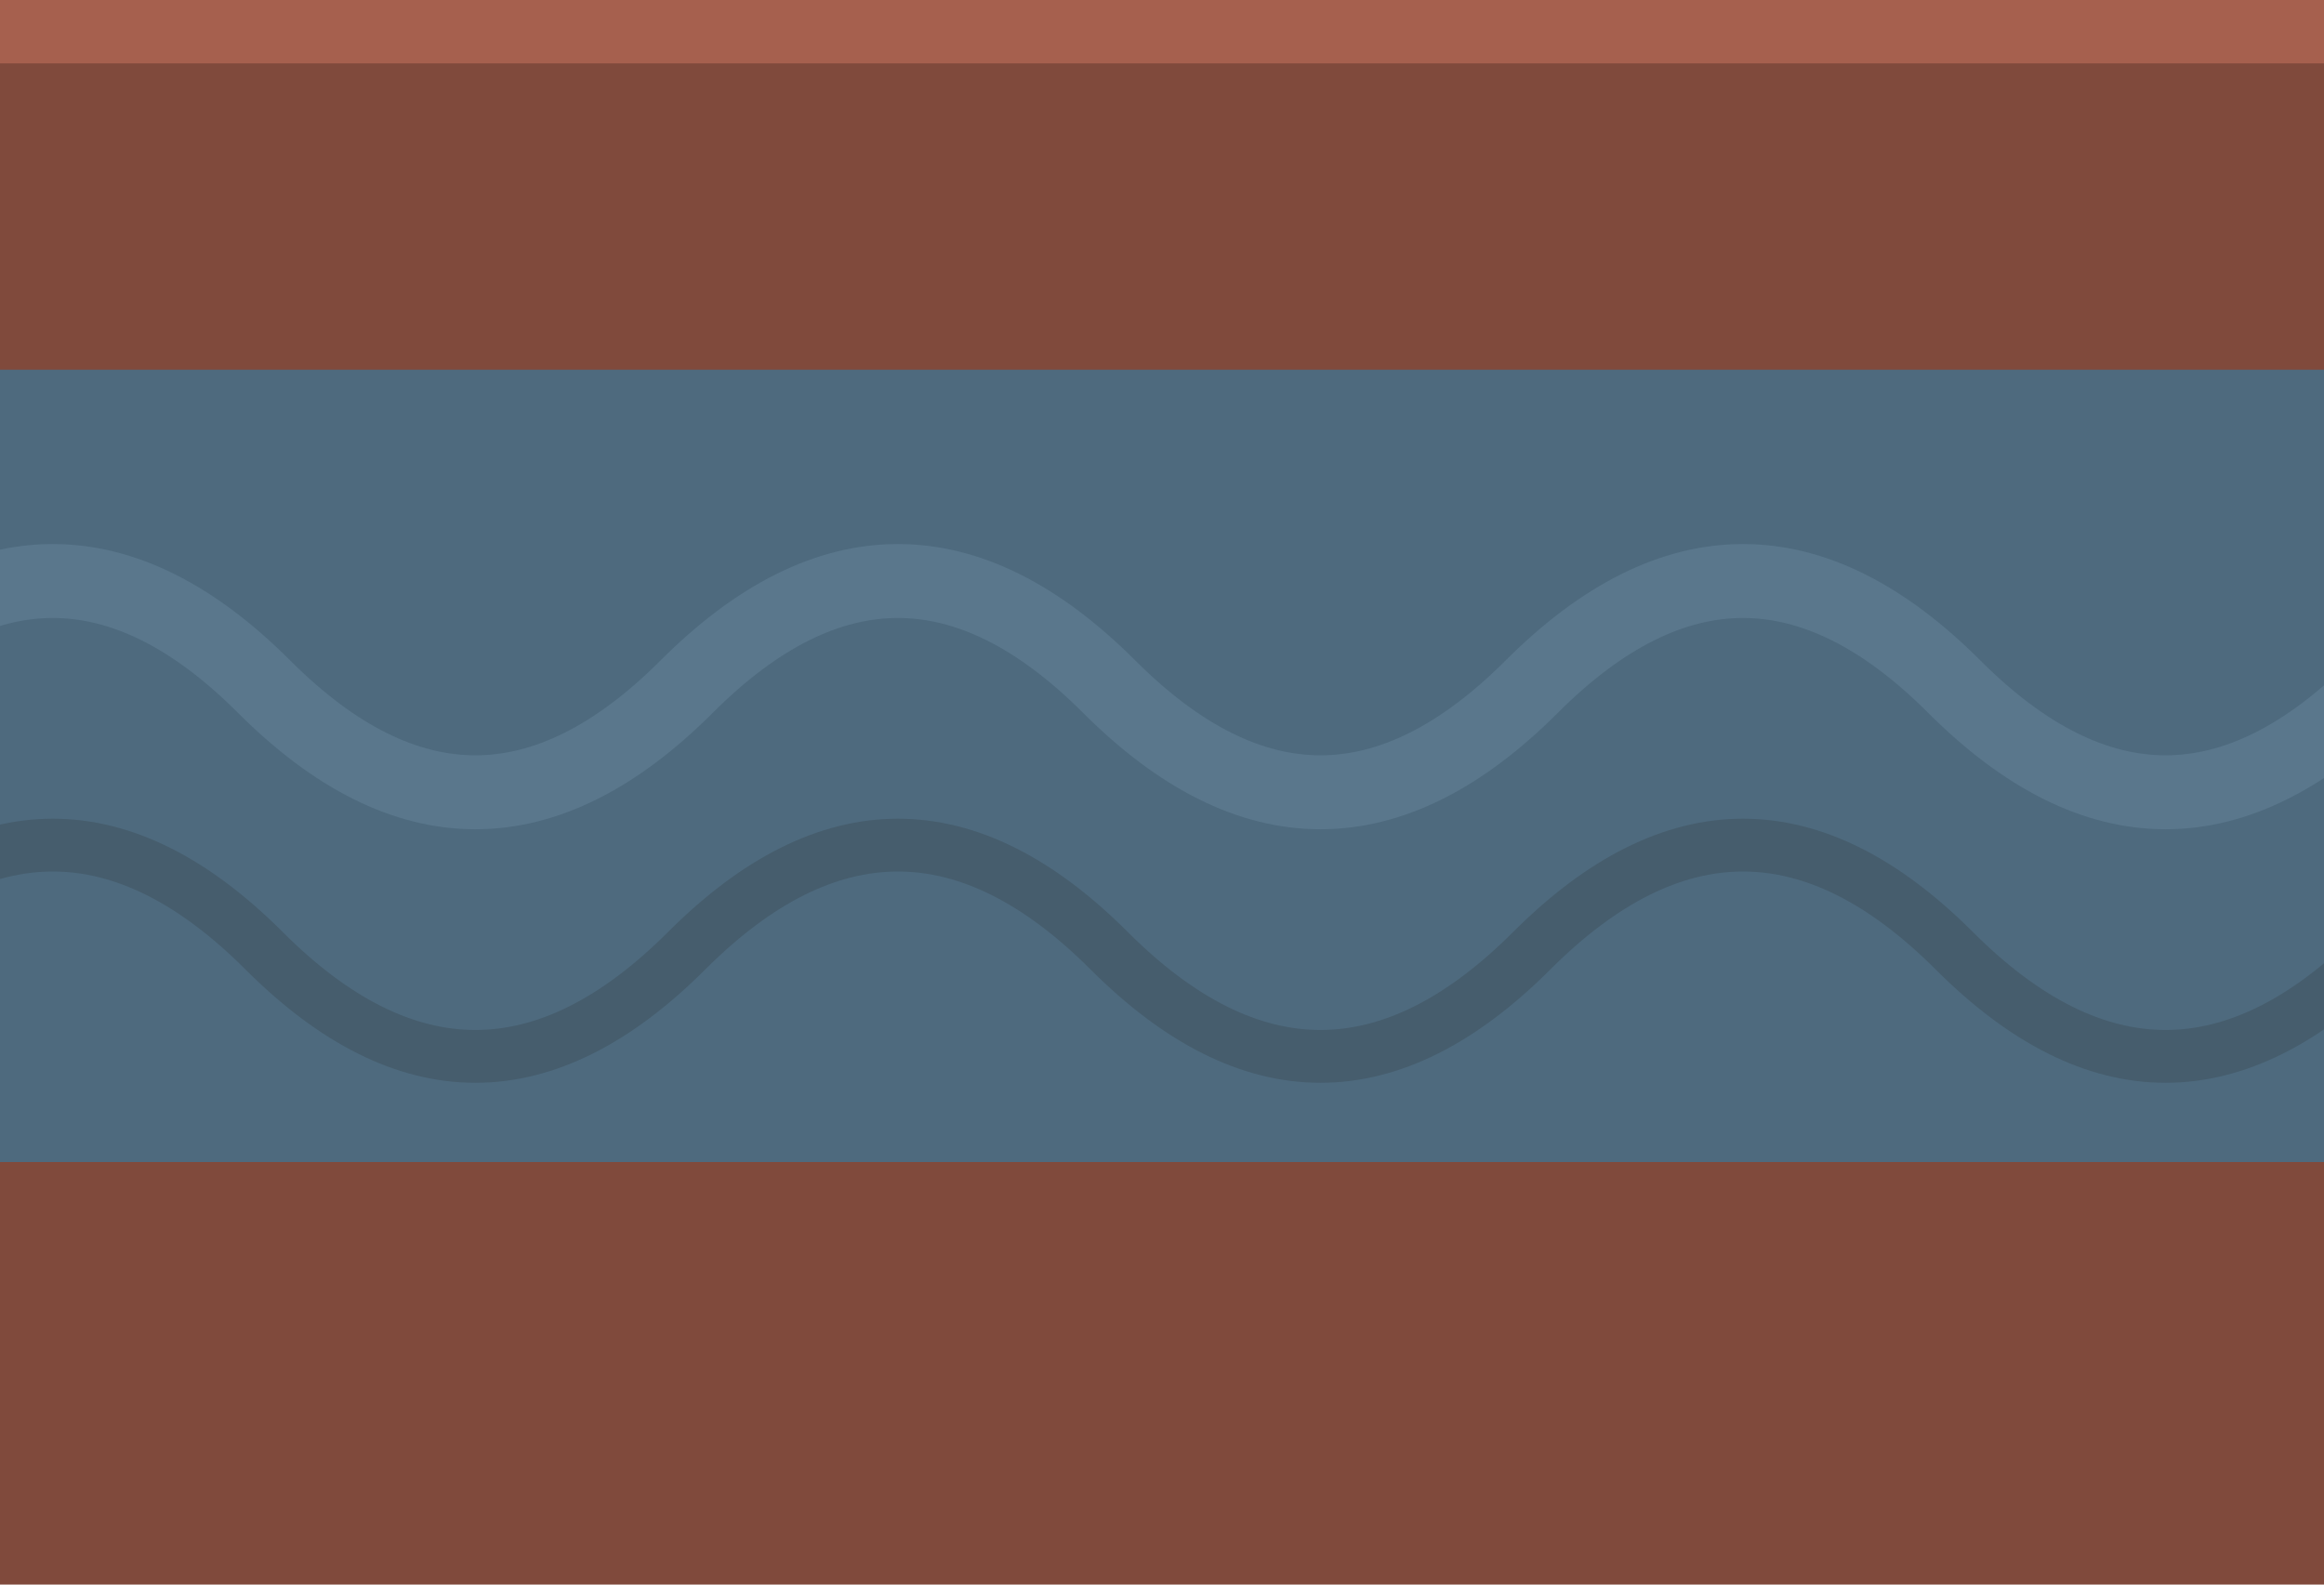
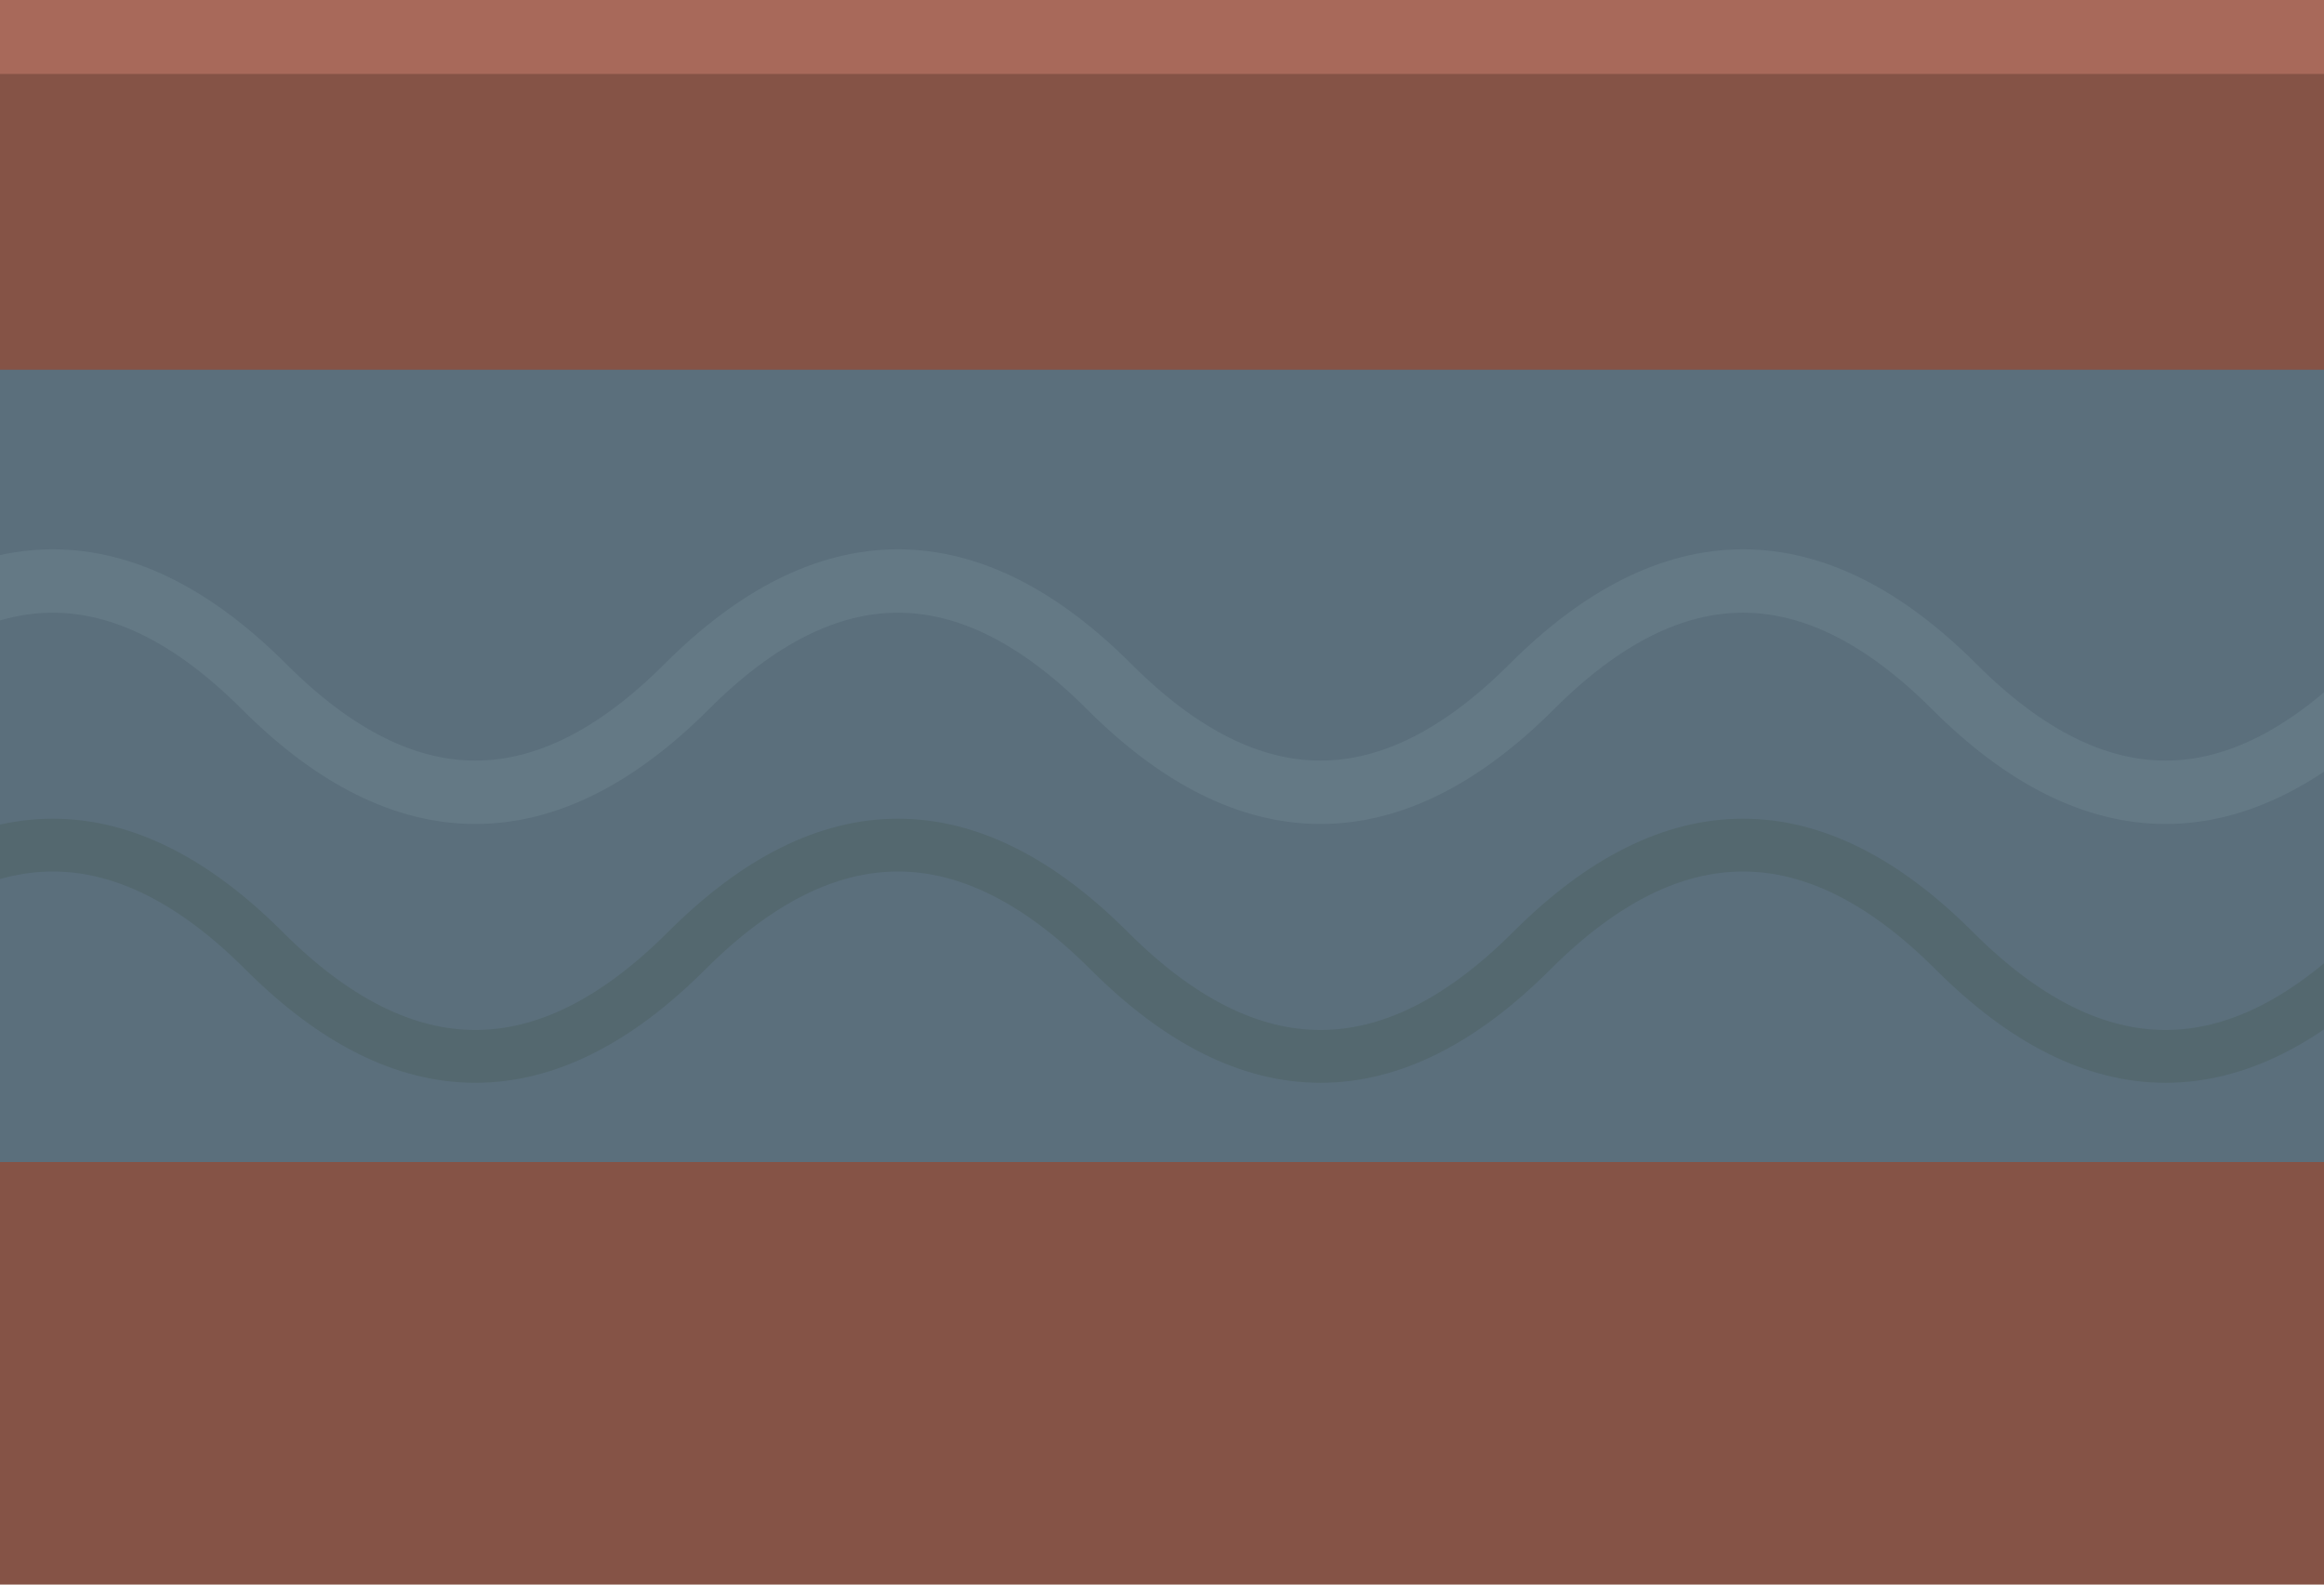
<svg xmlns="http://www.w3.org/2000/svg" width="44" height="30" viewBox="0 0 44 30">
-   <rect x="0" y="0" width="44" height="30" fill="#804a3c" />
-   <rect x="0" y="0" width="44" height="1.2" fill="#a6604e" />
-   <rect x="0" y="7" width="44" height="15" fill="#4e6a7e" />
-   <path d="M-3 13 q4 -4 8 0 t8 0 t8 0 t8 0 t8 0 t8 0 t8 0" fill="none" stroke="#5a778c" stroke-width="1.4" stroke-linecap="round" />
-   <path d="M-3 18 q4 -4 8 0 t8 0 t8 0 t8 0 t8 0 t8 0 t8 0" fill="none" stroke="#465d6d" stroke-width="1" stroke-linecap="round" />
+   <rect x="0" y="0" width="44" height="30" fill="#855346" />
+   <rect x="0" y="0" width="44" height="1.4" fill="#a8695a" />
+   <rect x="0" y="7" width="44" height="15" fill="#5b6f7c" />
+   <path d="M-3 13 q4 -4 8 0 t8 0 t8 0 t8 0 t8 0 t8 0 t8 0" fill="none" stroke="#647985" stroke-width="1.2" stroke-linecap="round" />
+   <path d="M-3 18 q4 -4 8 0 t8 0 t8 0 t8 0 t8 0 t8 0 t8 0" fill="none" stroke="#54686f" stroke-width="1" stroke-linecap="round" />
</svg>
